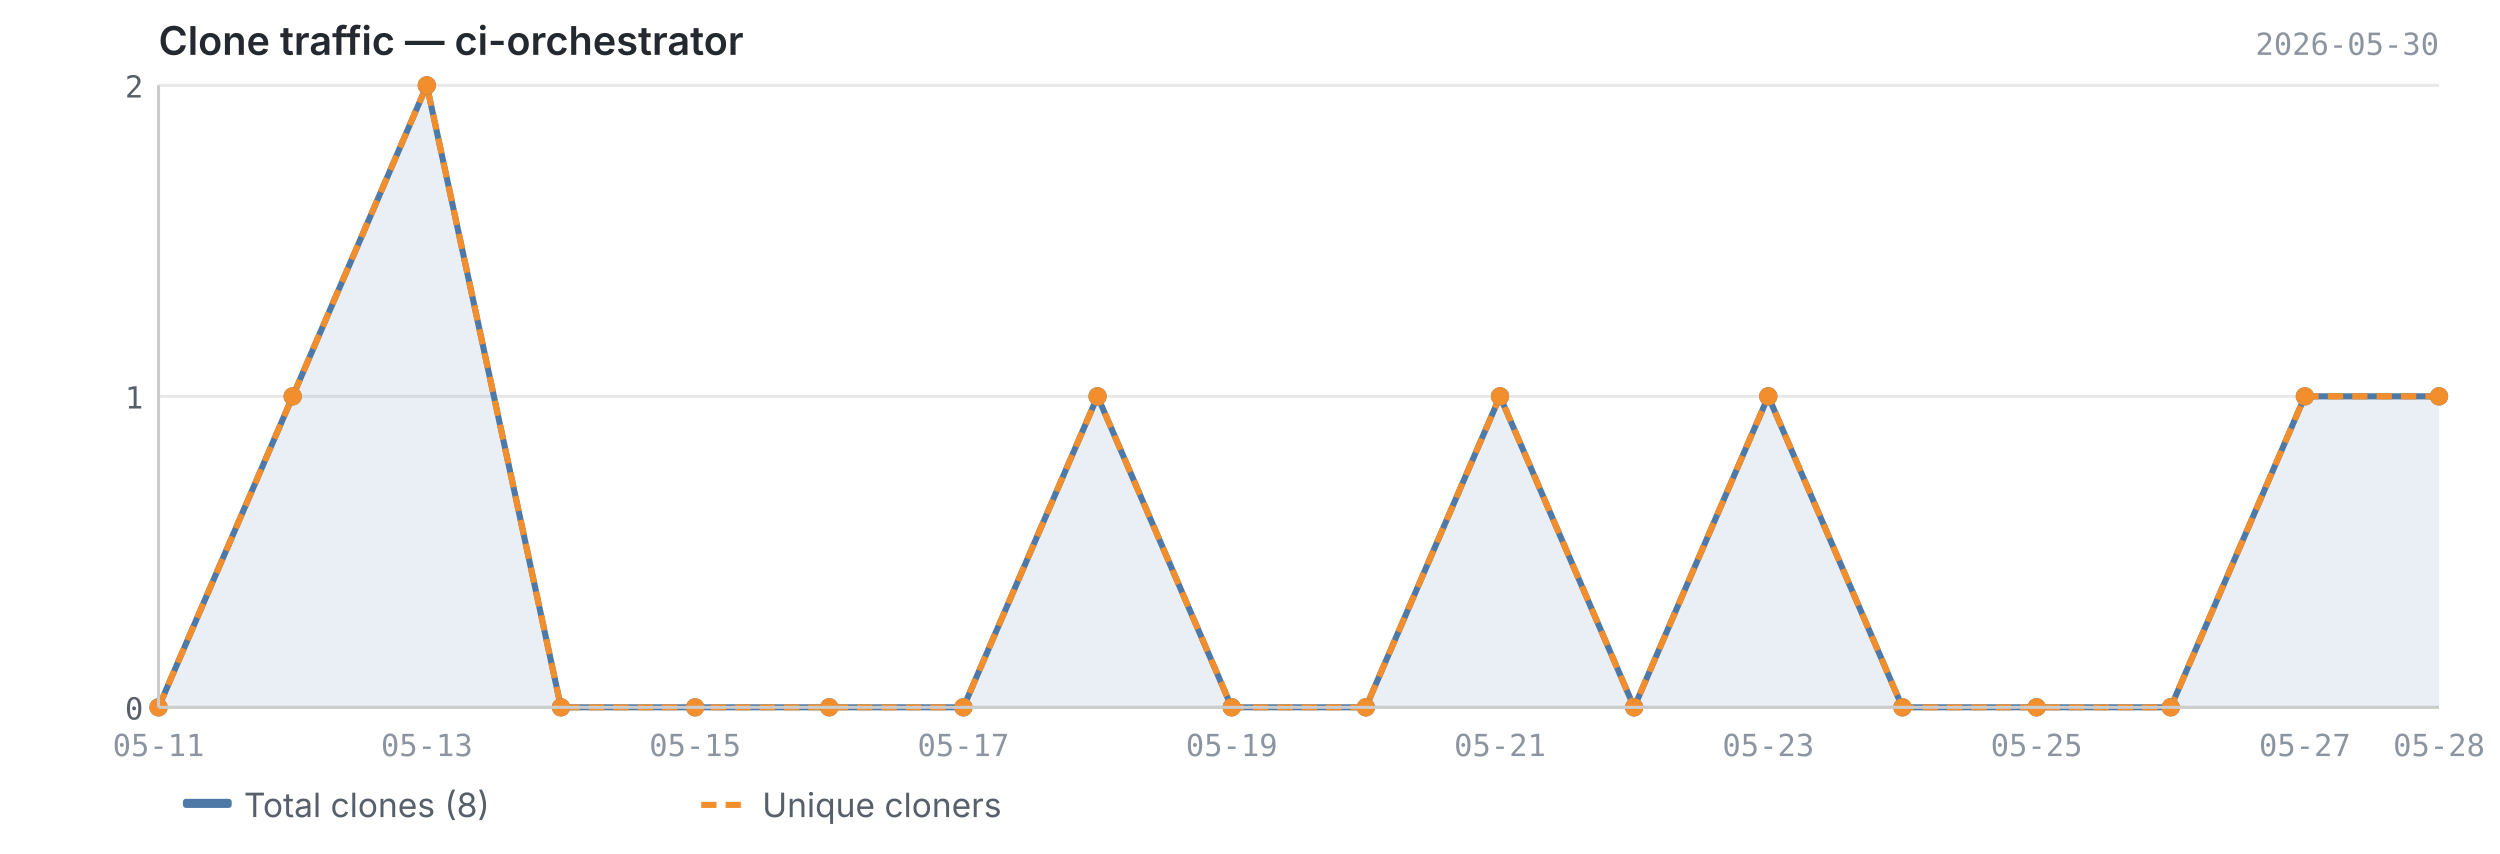
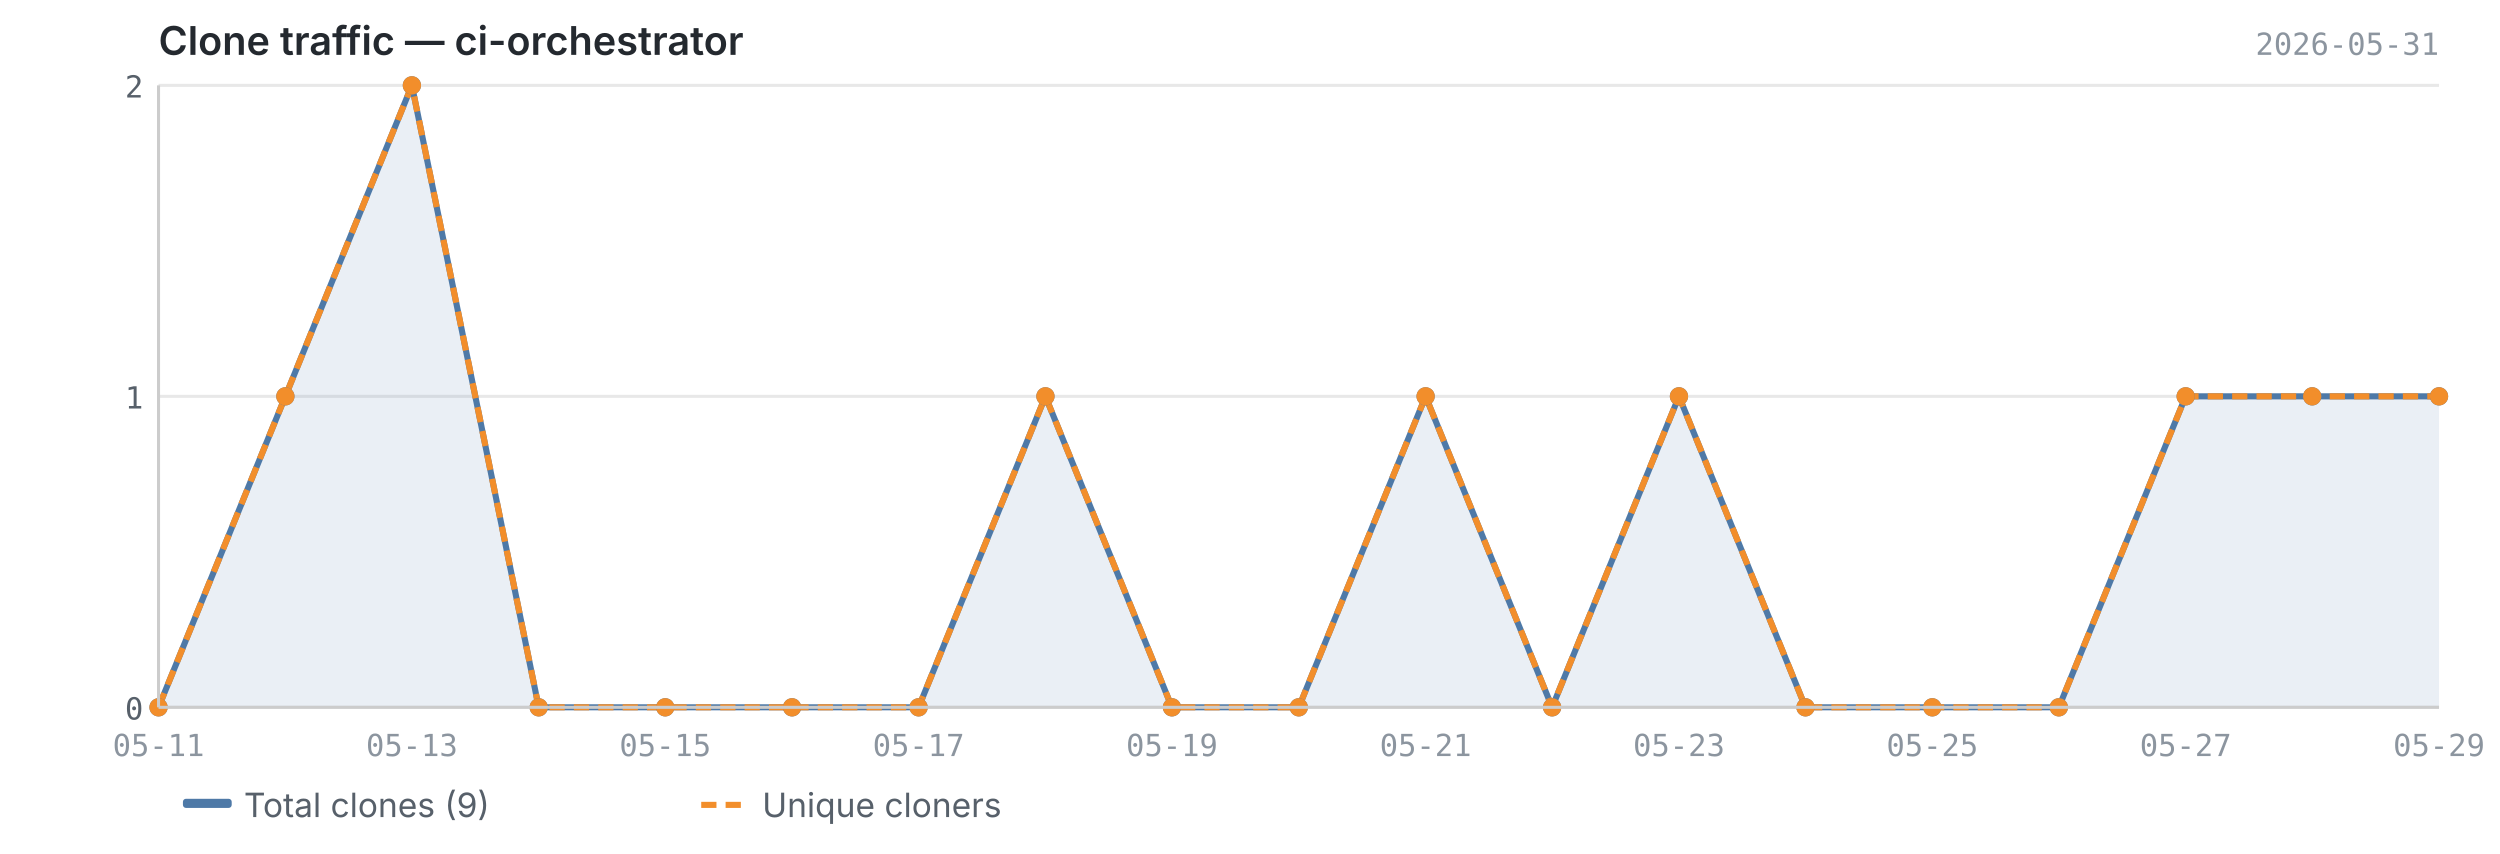
<svg xmlns="http://www.w3.org/2000/svg" viewBox="0 0 820 280" width="820" height="280">
  <text x="52" y="18" font-size="13" font-weight="600" fill="#24292f" font-family="-apple-system, BlinkMacSystemFont, 'Segoe UI', sans-serif">Clone traffic — ci-orchestrator</text>
-   <text x="800" y="18" font-size="10" fill="#8c959f" font-family="ui-monospace, SFMono-Regular, 'SF Mono', Menlo, monospace" text-anchor="end">2026-05-30</text>
+   <text x="800" y="18" font-size="10" fill="#8c959f" font-family="ui-monospace, SFMono-Regular, 'SF Mono', Menlo, monospace" text-anchor="end">2026-05-31</text>
  <line x1="52" y1="232.0" x2="800" y2="232.0" stroke="#e8e8e8" stroke-width="1" />
  <line x1="52" y1="130.0" x2="800" y2="130.0" stroke="#e8e8e8" stroke-width="1" />
  <line x1="52" y1="28.0" x2="800" y2="28.0" stroke="#e8e8e8" stroke-width="1" />
-   <path d="M52.0,232.0 L52.0,232.0 L96.0,130.0 L140.0,28.0 L184.0,232.0 L228.0,232.0 L272.0,232.0 L316.0,232.0 L360.0,130.0 L404.0,232.0 L448.0,232.0 L492.0,130.0 L536.0,232.0 L580.0,130.0 L624.0,232.0 L668.0,232.0 L712.0,232.0 L756.0,130.0 L800.0,130.0 L800.0,232.0 L52.0,232.0Z" fill="#4e79a7" opacity="0.12" />
-   <polyline points="52.0,232.0 96.0,130.0 140.0,28.0 184.0,232.0 228.0,232.0 272.0,232.0 316.0,232.0 360.0,130.0 404.0,232.0 448.0,232.0 492.0,130.0 536.0,232.0 580.0,130.0 624.0,232.0 668.0,232.0 712.0,232.0 756.0,130.0 800.0,130.0" fill="none" stroke="#4e79a7" stroke-width="2" stroke-linejoin="round" />
-   <polyline points="52.0,232.0 96.0,130.0 140.0,28.0 184.0,232.0 228.0,232.0 272.0,232.0 316.0,232.0 360.0,130.0 404.0,232.0 448.0,232.0 492.0,130.0 536.0,232.0 580.0,130.0 624.0,232.0 668.0,232.0 712.0,232.0 756.0,130.0 800.0,130.0" fill="none" stroke="#f28e2b" stroke-width="2" stroke-linejoin="round" stroke-dasharray="5,3" />
+   <path d="M52.0,232.0 L52.0,232.0 L93.6,130.0 L135.1,28.0 L176.7,232.0 L218.2,232.0 L259.8,232.0 L301.3,232.0 L342.9,130.0 L384.4,232.0 L426.0,232.0 L467.6,130.0 L509.1,232.0 L550.7,130.0 L592.2,232.0 L633.8,232.0 L675.3,232.0 L716.9,130.0 L758.4,130.0 L800.0,130.0 L800.0,232.0 L52.0,232.0Z" fill="#4e79a7" opacity="0.12" />
+   <polyline points="52.0,232.0 93.6,130.0 135.1,28.0 176.7,232.0 218.2,232.0 259.8,232.0 301.3,232.0 342.9,130.0 384.4,232.0 426.0,232.0 467.6,130.0 509.1,232.0 550.7,130.0 592.2,232.0 633.8,232.0 675.3,232.0 716.9,130.0 758.4,130.0 800.0,130.0" fill="none" stroke="#4e79a7" stroke-width="2" stroke-linejoin="round" />
+   <polyline points="52.0,232.0 93.6,130.0 135.1,28.0 176.7,232.0 218.2,232.0 259.8,232.0 301.3,232.0 342.9,130.0 384.4,232.0 426.0,232.0 467.6,130.0 509.1,232.0 550.7,130.0 592.2,232.0 633.8,232.0 675.3,232.0 716.9,130.0 758.4,130.0 800.0,130.0" fill="none" stroke="#f28e2b" stroke-width="2" stroke-linejoin="round" stroke-dasharray="5,3" />
  <circle cx="52.0" cy="232.0" r="3" fill="#4e79a7" />
-   <circle cx="96.0" cy="130.0" r="3" fill="#4e79a7" />
-   <circle cx="140.0" cy="28.0" r="3" fill="#4e79a7" />
-   <circle cx="184.0" cy="232.0" r="3" fill="#4e79a7" />
-   <circle cx="228.0" cy="232.0" r="3" fill="#4e79a7" />
-   <circle cx="272.0" cy="232.0" r="3" fill="#4e79a7" />
-   <circle cx="316.0" cy="232.0" r="3" fill="#4e79a7" />
-   <circle cx="360.0" cy="130.0" r="3" fill="#4e79a7" />
-   <circle cx="404.0" cy="232.0" r="3" fill="#4e79a7" />
-   <circle cx="448.0" cy="232.0" r="3" fill="#4e79a7" />
-   <circle cx="492.0" cy="130.0" r="3" fill="#4e79a7" />
-   <circle cx="536.0" cy="232.0" r="3" fill="#4e79a7" />
-   <circle cx="580.0" cy="130.0" r="3" fill="#4e79a7" />
-   <circle cx="624.0" cy="232.0" r="3" fill="#4e79a7" />
-   <circle cx="668.0" cy="232.0" r="3" fill="#4e79a7" />
-   <circle cx="712.0" cy="232.0" r="3" fill="#4e79a7" />
-   <circle cx="756.0" cy="130.0" r="3" fill="#4e79a7" />
+   <circle cx="93.6" cy="130.0" r="3" fill="#4e79a7" />
+   <circle cx="135.1" cy="28.0" r="3" fill="#4e79a7" />
+   <circle cx="176.7" cy="232.0" r="3" fill="#4e79a7" />
+   <circle cx="218.2" cy="232.0" r="3" fill="#4e79a7" />
+   <circle cx="259.8" cy="232.0" r="3" fill="#4e79a7" />
+   <circle cx="301.3" cy="232.0" r="3" fill="#4e79a7" />
+   <circle cx="342.9" cy="130.0" r="3" fill="#4e79a7" />
+   <circle cx="384.4" cy="232.0" r="3" fill="#4e79a7" />
+   <circle cx="426.0" cy="232.0" r="3" fill="#4e79a7" />
+   <circle cx="467.6" cy="130.0" r="3" fill="#4e79a7" />
+   <circle cx="509.1" cy="232.0" r="3" fill="#4e79a7" />
+   <circle cx="550.7" cy="130.0" r="3" fill="#4e79a7" />
+   <circle cx="592.2" cy="232.0" r="3" fill="#4e79a7" />
+   <circle cx="633.8" cy="232.0" r="3" fill="#4e79a7" />
+   <circle cx="675.3" cy="232.0" r="3" fill="#4e79a7" />
+   <circle cx="716.9" cy="130.0" r="3" fill="#4e79a7" />
+   <circle cx="758.4" cy="130.0" r="3" fill="#4e79a7" />
  <circle cx="800.0" cy="130.0" r="3" fill="#4e79a7" />
  <circle cx="52.0" cy="232.0" r="3" fill="#f28e2b" />
-   <circle cx="96.0" cy="130.0" r="3" fill="#f28e2b" />
-   <circle cx="140.0" cy="28.0" r="3" fill="#f28e2b" />
-   <circle cx="184.0" cy="232.0" r="3" fill="#f28e2b" />
-   <circle cx="228.0" cy="232.0" r="3" fill="#f28e2b" />
-   <circle cx="272.0" cy="232.0" r="3" fill="#f28e2b" />
-   <circle cx="316.0" cy="232.0" r="3" fill="#f28e2b" />
-   <circle cx="360.0" cy="130.0" r="3" fill="#f28e2b" />
-   <circle cx="404.0" cy="232.0" r="3" fill="#f28e2b" />
-   <circle cx="448.0" cy="232.0" r="3" fill="#f28e2b" />
-   <circle cx="492.0" cy="130.0" r="3" fill="#f28e2b" />
-   <circle cx="536.0" cy="232.0" r="3" fill="#f28e2b" />
-   <circle cx="580.0" cy="130.0" r="3" fill="#f28e2b" />
-   <circle cx="624.0" cy="232.0" r="3" fill="#f28e2b" />
-   <circle cx="668.0" cy="232.0" r="3" fill="#f28e2b" />
-   <circle cx="712.0" cy="232.0" r="3" fill="#f28e2b" />
-   <circle cx="756.0" cy="130.0" r="3" fill="#f28e2b" />
+   <circle cx="93.6" cy="130.0" r="3" fill="#f28e2b" />
+   <circle cx="135.1" cy="28.0" r="3" fill="#f28e2b" />
+   <circle cx="176.7" cy="232.0" r="3" fill="#f28e2b" />
+   <circle cx="218.2" cy="232.0" r="3" fill="#f28e2b" />
+   <circle cx="259.8" cy="232.0" r="3" fill="#f28e2b" />
+   <circle cx="301.3" cy="232.0" r="3" fill="#f28e2b" />
+   <circle cx="342.9" cy="130.0" r="3" fill="#f28e2b" />
+   <circle cx="384.4" cy="232.0" r="3" fill="#f28e2b" />
+   <circle cx="426.0" cy="232.0" r="3" fill="#f28e2b" />
+   <circle cx="467.6" cy="130.0" r="3" fill="#f28e2b" />
+   <circle cx="509.1" cy="232.0" r="3" fill="#f28e2b" />
+   <circle cx="550.7" cy="130.0" r="3" fill="#f28e2b" />
+   <circle cx="592.2" cy="232.0" r="3" fill="#f28e2b" />
+   <circle cx="633.8" cy="232.0" r="3" fill="#f28e2b" />
+   <circle cx="675.3" cy="232.0" r="3" fill="#f28e2b" />
+   <circle cx="716.9" cy="130.0" r="3" fill="#f28e2b" />
+   <circle cx="758.4" cy="130.0" r="3" fill="#f28e2b" />
  <circle cx="800.0" cy="130.0" r="3" fill="#f28e2b" />
  <line x1="52" y1="28" x2="52" y2="232" stroke="#cccccc" stroke-width="1" />
  <line x1="52" y1="232" x2="800" y2="232" stroke="#cccccc" stroke-width="1" />
  <text x="47" y="236.0" text-anchor="end" font-size="10" fill="#57606a" font-family="ui-monospace, SFMono-Regular, 'SF Mono', Menlo, monospace">0</text>
  <text x="47" y="134.0" text-anchor="end" font-size="10" fill="#57606a" font-family="ui-monospace, SFMono-Regular, 'SF Mono', Menlo, monospace">1</text>
  <text x="47" y="32.0" text-anchor="end" font-size="10" fill="#57606a" font-family="ui-monospace, SFMono-Regular, 'SF Mono', Menlo, monospace">2</text>
  <text x="52.0" y="248" text-anchor="middle" font-size="10" fill="#8c959f" font-family="ui-monospace, SFMono-Regular, 'SF Mono', Menlo, monospace">05-11</text>
-   <text x="140.0" y="248" text-anchor="middle" font-size="10" fill="#8c959f" font-family="ui-monospace, SFMono-Regular, 'SF Mono', Menlo, monospace">05-13</text>
-   <text x="228.0" y="248" text-anchor="middle" font-size="10" fill="#8c959f" font-family="ui-monospace, SFMono-Regular, 'SF Mono', Menlo, monospace">05-15</text>
-   <text x="316.0" y="248" text-anchor="middle" font-size="10" fill="#8c959f" font-family="ui-monospace, SFMono-Regular, 'SF Mono', Menlo, monospace">05-17</text>
-   <text x="404.0" y="248" text-anchor="middle" font-size="10" fill="#8c959f" font-family="ui-monospace, SFMono-Regular, 'SF Mono', Menlo, monospace">05-19</text>
-   <text x="492.0" y="248" text-anchor="middle" font-size="10" fill="#8c959f" font-family="ui-monospace, SFMono-Regular, 'SF Mono', Menlo, monospace">05-21</text>
-   <text x="580.0" y="248" text-anchor="middle" font-size="10" fill="#8c959f" font-family="ui-monospace, SFMono-Regular, 'SF Mono', Menlo, monospace">05-23</text>
-   <text x="668.0" y="248" text-anchor="middle" font-size="10" fill="#8c959f" font-family="ui-monospace, SFMono-Regular, 'SF Mono', Menlo, monospace">05-25</text>
-   <text x="756.0" y="248" text-anchor="middle" font-size="10" fill="#8c959f" font-family="ui-monospace, SFMono-Regular, 'SF Mono', Menlo, monospace">05-27</text>
-   <text x="800.0" y="248" text-anchor="middle" font-size="10" fill="#8c959f" font-family="ui-monospace, SFMono-Regular, 'SF Mono', Menlo, monospace">05-28</text>
+   <text x="135.1" y="248" text-anchor="middle" font-size="10" fill="#8c959f" font-family="ui-monospace, SFMono-Regular, 'SF Mono', Menlo, monospace">05-13</text>
+   <text x="218.2" y="248" text-anchor="middle" font-size="10" fill="#8c959f" font-family="ui-monospace, SFMono-Regular, 'SF Mono', Menlo, monospace">05-15</text>
+   <text x="301.3" y="248" text-anchor="middle" font-size="10" fill="#8c959f" font-family="ui-monospace, SFMono-Regular, 'SF Mono', Menlo, monospace">05-17</text>
+   <text x="384.4" y="248" text-anchor="middle" font-size="10" fill="#8c959f" font-family="ui-monospace, SFMono-Regular, 'SF Mono', Menlo, monospace">05-19</text>
+   <text x="467.6" y="248" text-anchor="middle" font-size="10" fill="#8c959f" font-family="ui-monospace, SFMono-Regular, 'SF Mono', Menlo, monospace">05-21</text>
+   <text x="550.7" y="248" text-anchor="middle" font-size="10" fill="#8c959f" font-family="ui-monospace, SFMono-Regular, 'SF Mono', Menlo, monospace">05-23</text>
+   <text x="633.8" y="248" text-anchor="middle" font-size="10" fill="#8c959f" font-family="ui-monospace, SFMono-Regular, 'SF Mono', Menlo, monospace">05-25</text>
+   <text x="716.9" y="248" text-anchor="middle" font-size="10" fill="#8c959f" font-family="ui-monospace, SFMono-Regular, 'SF Mono', Menlo, monospace">05-27</text>
+   <text x="800.0" y="248" text-anchor="middle" font-size="10" fill="#8c959f" font-family="ui-monospace, SFMono-Regular, 'SF Mono', Menlo, monospace">05-29</text>
  <rect x="60" y="262" width="16" height="3" fill="#4e79a7" rx="1" />
-   <text x="80" y="268" font-size="11" fill="#57606a" font-family="-apple-system, BlinkMacSystemFont, 'Segoe UI', sans-serif">Total clones (8)</text>
+   <text x="80" y="268" font-size="11" fill="#57606a" font-family="-apple-system, BlinkMacSystemFont, 'Segoe UI', sans-serif">Total clones (9)</text>
  <line x1="230" y1="264" x2="246" y2="264" stroke="#f28e2b" stroke-width="2" stroke-dasharray="5,3" />
  <text x="250" y="268" font-size="11" fill="#57606a" font-family="-apple-system, BlinkMacSystemFont, 'Segoe UI', sans-serif">Unique cloners</text>
</svg>
